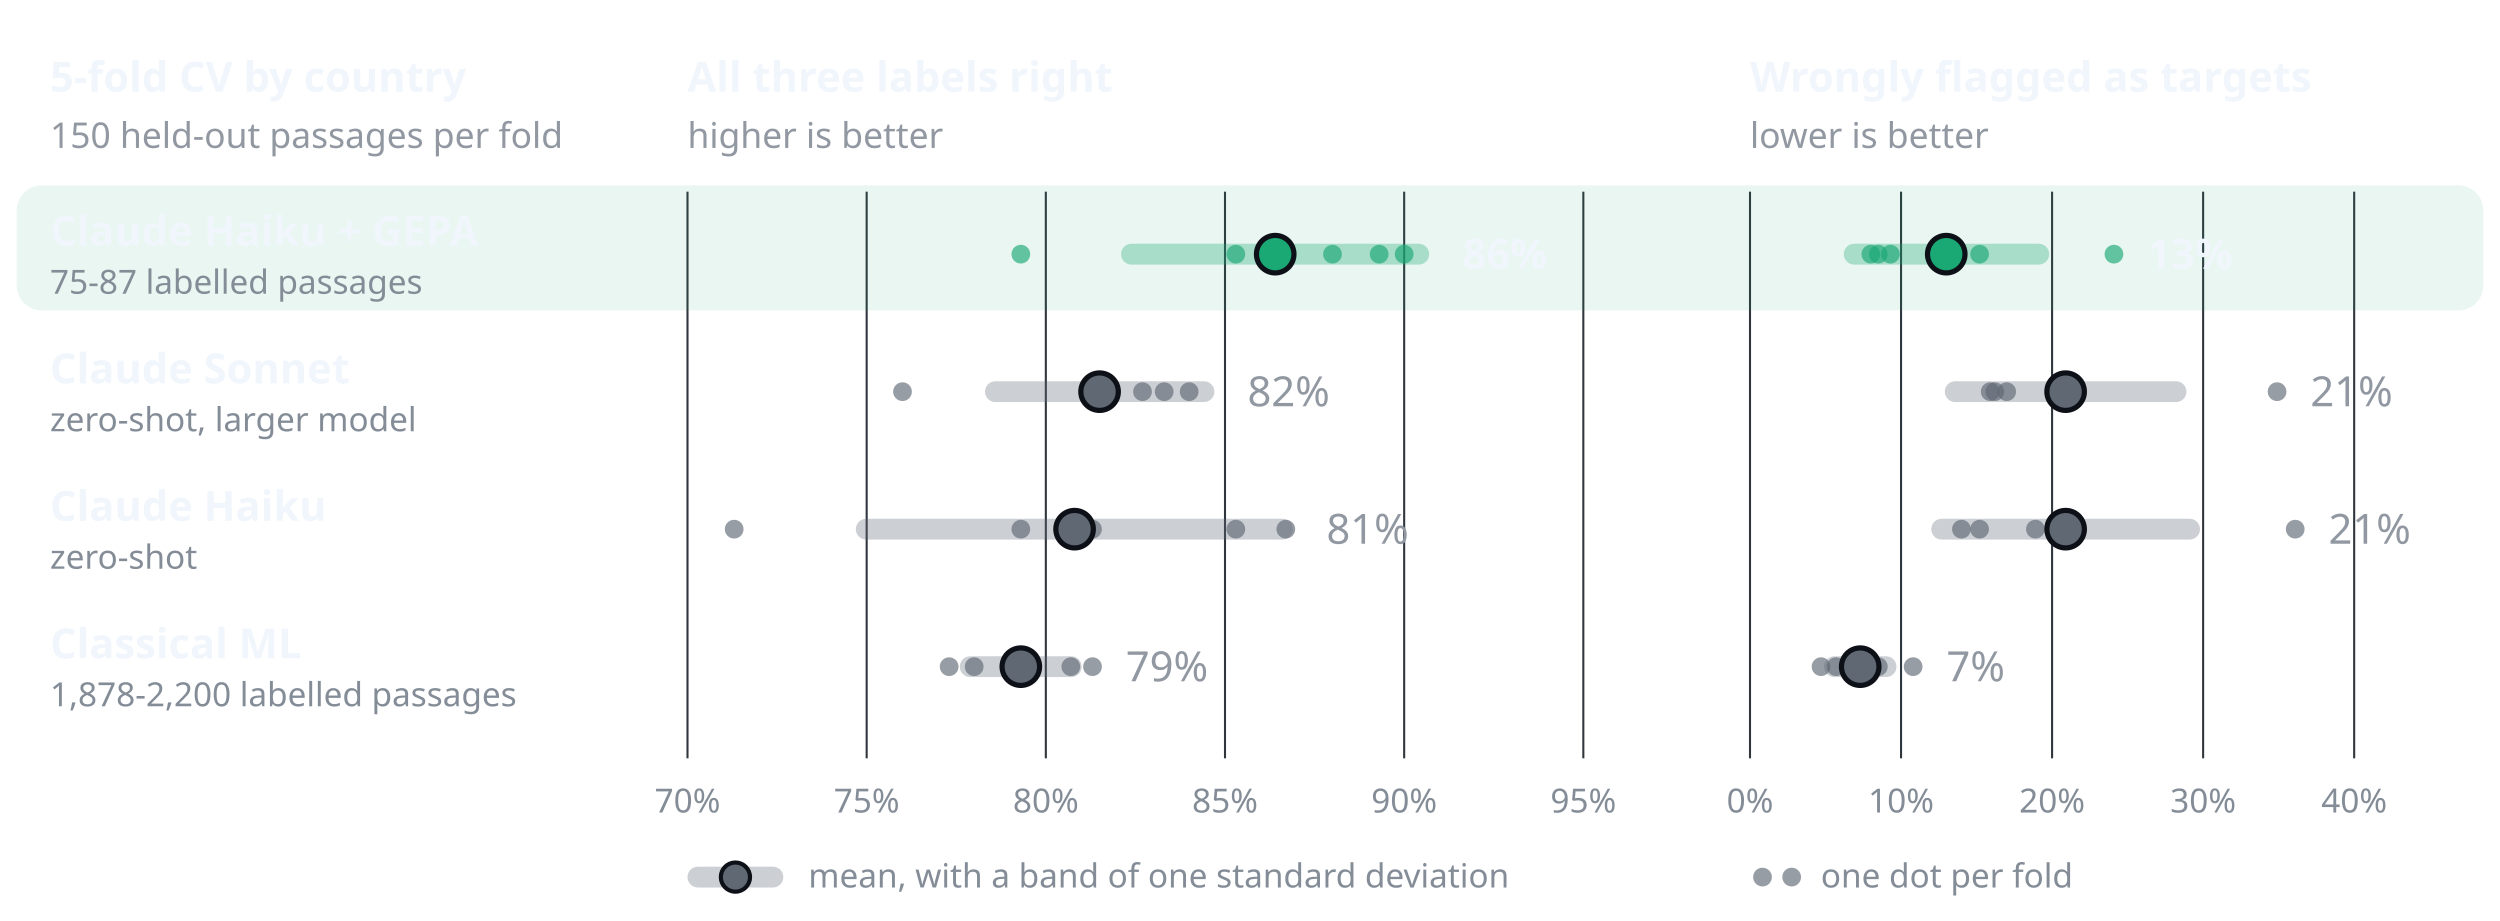
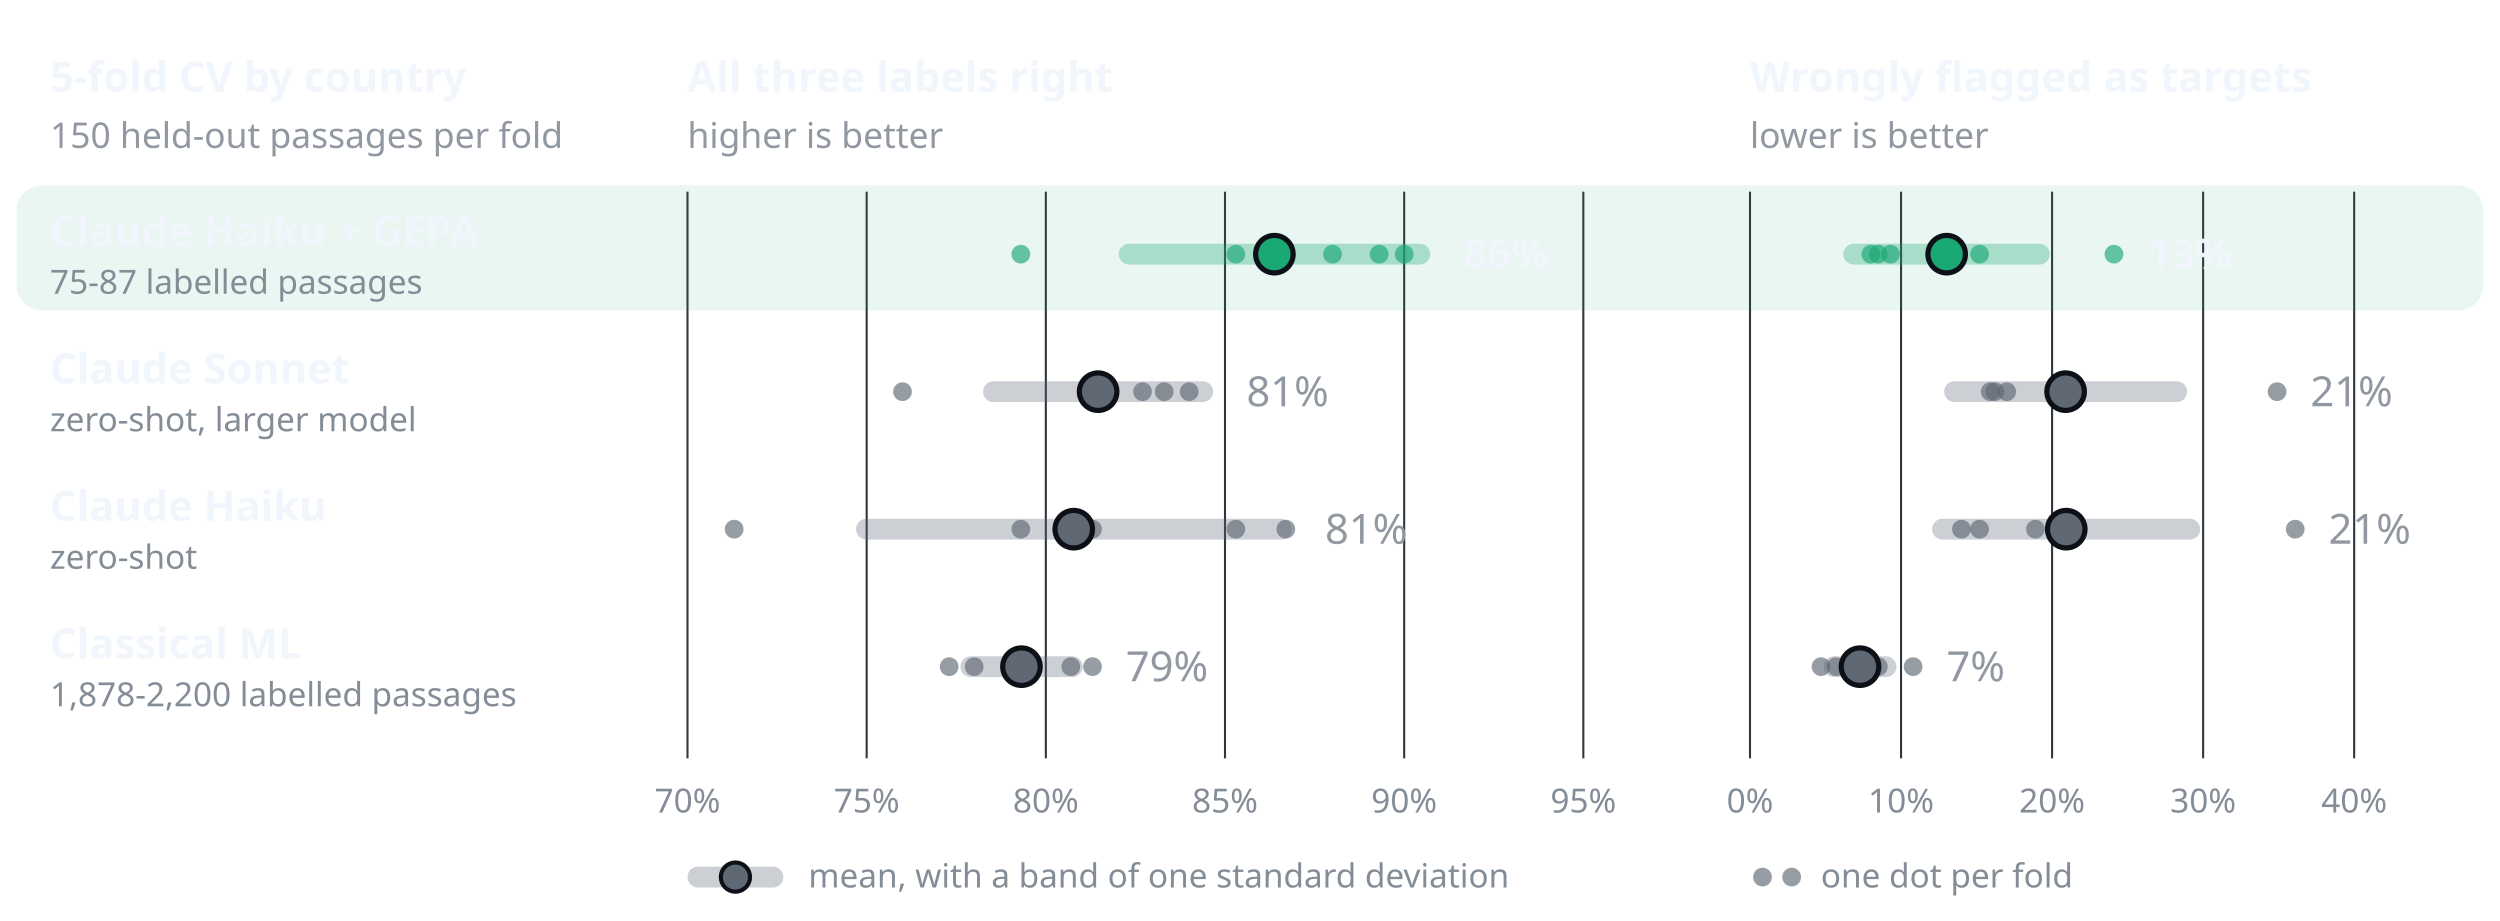
- <svg xmlns="http://www.w3.org/2000/svg" viewBox="0 0 1200 442" width="1200" height="442" role="img" aria-label="Five-fold cross-validation: Claude Haiku with GEPA gets all three labels right on 86% of passages, versus 82% for Claude Sonnet, 81% for zero-shot Claude Haiku and 79% for classical ML." font-family="-apple-system, BlinkMacSystemFont, 'Segoe UI', 'Noto Sans', Helvetica, Arial, sans-serif">
+ <svg xmlns="http://www.w3.org/2000/svg" viewBox="0 0 1200 442" width="1200" height="442" role="img" aria-label="Five-fold cross-validation: Claude Haiku with GEPA gets all three labels right on 86% of passages, versus 81% for Claude Sonnet, 81% for zero-shot Claude Haiku and 79% for classical ML." font-family="-apple-system, BlinkMacSystemFont, 'Segoe UI', 'Noto Sans', Helvetica, Arial, sans-serif">
  <text x="24.0" y="44.0" font-size="20" fill="#f0f6fc" font-weight="700" text-anchor="start">5-fold CV by country</text>
  <text x="24.0" y="71.0" font-size="17" fill="#9198a1" font-weight="400" text-anchor="start">150 held-out passages per fold</text>
  <text x="330.0" y="44.0" font-size="20" fill="#f0f6fc" font-weight="700" text-anchor="start">All three labels right</text>
  <text x="330.0" y="71.0" font-size="17" fill="#9198a1" font-weight="400" text-anchor="start">higher is better</text>
  <text x="840.0" y="44.0" font-size="20" fill="#f0f6fc" font-weight="700" text-anchor="start">Wrongly flagged as targets</text>
  <text x="840.0" y="71.0" font-size="17" fill="#9198a1" font-weight="400" text-anchor="start">lower is better</text>
  <line x1="330.0" y1="92" x2="330.0" y2="364" stroke="#30363d" stroke-width="1" />
  <text x="330.0" y="390.0" font-size="16" fill="#848d97" font-weight="400" text-anchor="middle">70%</text>
  <line x1="416.0" y1="92" x2="416.0" y2="364" stroke="#30363d" stroke-width="1" />
  <text x="416.0" y="390.0" font-size="16" fill="#848d97" font-weight="400" text-anchor="middle">75%</text>
  <line x1="502.0" y1="92" x2="502.0" y2="364" stroke="#30363d" stroke-width="1" />
  <text x="502.0" y="390.0" font-size="16" fill="#848d97" font-weight="400" text-anchor="middle">80%</text>
  <line x1="588.0" y1="92" x2="588.0" y2="364" stroke="#30363d" stroke-width="1" />
  <text x="588.0" y="390.0" font-size="16" fill="#848d97" font-weight="400" text-anchor="middle">85%</text>
  <line x1="674.0" y1="92" x2="674.0" y2="364" stroke="#30363d" stroke-width="1" />
  <text x="674.0" y="390.0" font-size="16" fill="#848d97" font-weight="400" text-anchor="middle">90%</text>
  <line x1="760.0" y1="92" x2="760.0" y2="364" stroke="#30363d" stroke-width="1" />
  <text x="760.0" y="390.0" font-size="16" fill="#848d97" font-weight="400" text-anchor="middle">95%</text>
  <line x1="840.0" y1="92" x2="840.0" y2="364" stroke="#30363d" stroke-width="1" />
  <text x="840.0" y="390.0" font-size="16" fill="#848d97" font-weight="400" text-anchor="middle">0%</text>
  <line x1="912.5" y1="92" x2="912.5" y2="364" stroke="#30363d" stroke-width="1" />
  <text x="912.5" y="390.0" font-size="16" fill="#848d97" font-weight="400" text-anchor="middle">10%</text>
  <line x1="985.0" y1="92" x2="985.0" y2="364" stroke="#30363d" stroke-width="1" />
  <text x="985.0" y="390.0" font-size="16" fill="#848d97" font-weight="400" text-anchor="middle">20%</text>
  <line x1="1057.5" y1="92" x2="1057.5" y2="364" stroke="#30363d" stroke-width="1" />
  <text x="1057.5" y="390.0" font-size="16" fill="#848d97" font-weight="400" text-anchor="middle">30%</text>
  <line x1="1130.0" y1="92" x2="1130.0" y2="364" stroke="#30363d" stroke-width="1" />
  <text x="1130.0" y="390.0" font-size="16" fill="#848d97" font-weight="400" text-anchor="middle">40%</text>
  <rect x="8" y="89" width="1184" height="60" rx="12" fill="#1aa874" opacity="0.1" />
  <text x="24.0" y="118.0" font-size="20" fill="#f0f6fc" font-weight="700" text-anchor="start">Claude Haiku + GEPA</text>
  <text x="24.0" y="141.0" font-size="16" fill="#848d97" font-weight="400" text-anchor="start">75-87 labelled passages</text>
-   <rect x="538.1" y="117" width="147.9" height="10" rx="5" fill="#1aa874" opacity="0.32" />
+   <rect x="537.0" y="117" width="149.5" height="10" rx="5" fill="#1aa874" opacity="0.32" />
  <circle cx="490.0" cy="122" r="4.5" fill="#1aa874" opacity="0.65" />
  <circle cx="674.0" cy="122" r="4.5" fill="#1aa874" opacity="0.65" />
  <circle cx="593.2" cy="122" r="4.5" fill="#1aa874" opacity="0.65" />
  <circle cx="662.0" cy="122" r="4.5" fill="#1aa874" opacity="0.65" />
  <circle cx="639.6" cy="122" r="4.5" fill="#1aa874" opacity="0.65" />
-   <circle cx="612.1" cy="122" r="9" fill="#1aa874" stroke="#0d1117" stroke-width="2.5" />
-   <text x="702.0" y="129.0" font-size="20" fill="#f0f6fc" font-weight="700" text-anchor="start">86%</text>
-   <rect x="885.0" y="117" width="98.6" height="10" rx="5" fill="#1aa874" opacity="0.32" />
+   <circle cx="611.7" cy="122" r="9" fill="#1aa874" stroke="#0d1117" stroke-width="2.5" />
+   <text x="702.5" y="129.0" font-size="20" fill="#f0f6fc" font-weight="700" text-anchor="start">86%</text>
+   <rect x="884.8" y="117" width="99.1" height="10" rx="5" fill="#1aa874" opacity="0.32" />
  <circle cx="1014.7" cy="122" r="4.5" fill="#1aa874" opacity="0.65" />
  <circle cx="898.0" cy="122" r="4.5" fill="#1aa874" opacity="0.65" />
  <circle cx="950.2" cy="122" r="4.5" fill="#1aa874" opacity="0.65" />
  <circle cx="907.4" cy="122" r="4.5" fill="#1aa874" opacity="0.65" />
  <circle cx="901.6" cy="122" r="4.5" fill="#1aa874" opacity="0.65" />
-   <circle cx="934.2" cy="122" r="9" fill="#1aa874" stroke="#0d1117" stroke-width="2.5" />
+   <circle cx="934.4" cy="122" r="9" fill="#1aa874" stroke="#0d1117" stroke-width="2.5" />
  <text x="1030.7" y="129.0" font-size="20" fill="#f0f6fc" font-weight="700" text-anchor="start">13%</text>
  <text x="24.0" y="184.0" font-size="20" fill="#f0f6fc" font-weight="600" text-anchor="start">Claude Sonnet</text>
  <text x="24.0" y="207.0" font-size="16" fill="#848d97" font-weight="400" text-anchor="start">zero-shot, larger model</text>
-   <rect x="472.8" y="183" width="110.1" height="10" rx="5" fill="#5f6873" opacity="0.32" />
+   <rect x="471.9" y="183" width="110.4" height="10" rx="5" fill="#5f6873" opacity="0.32" />
  <circle cx="433.2" cy="188" r="4.5" fill="#5f6873" opacity="0.65" />
  <circle cx="524.4" cy="188" r="4.5" fill="#5f6873" opacity="0.65" />
  <circle cx="570.8" cy="188" r="4.5" fill="#5f6873" opacity="0.65" />
  <circle cx="558.8" cy="188" r="4.5" fill="#5f6873" opacity="0.65" />
  <circle cx="548.4" cy="188" r="4.5" fill="#5f6873" opacity="0.65" />
-   <circle cx="527.8" cy="188" r="9" fill="#5f6873" stroke="#0d1117" stroke-width="2.5" />
-   <text x="598.8" y="195.0" font-size="20" fill="#9198a1" font-weight="500" text-anchor="start">82%</text>
-   <rect x="933.5" y="183" width="116.0" height="10" rx="5" fill="#5f6873" opacity="0.32" />
+   <circle cx="527.1" cy="188" r="9" fill="#5f6873" stroke="#0d1117" stroke-width="2.5" />
+   <text x="598.3" y="195.0" font-size="20" fill="#9198a1" font-weight="500" text-anchor="start">81%</text>
+   <rect x="933.2" y="183" width="116.6" height="10" rx="5" fill="#5f6873" opacity="0.32" />
  <circle cx="1093.0" cy="188" r="4.5" fill="#5f6873" opacity="0.65" />
  <circle cx="988.6" cy="188" r="4.5" fill="#5f6873" opacity="0.65" />
  <circle cx="957.5" cy="188" r="4.5" fill="#5f6873" opacity="0.65" />
  <circle cx="955.3" cy="188" r="4.5" fill="#5f6873" opacity="0.65" />
  <circle cx="963.2" cy="188" r="4.5" fill="#5f6873" opacity="0.65" />
  <circle cx="991.5" cy="188" r="9" fill="#5f6873" stroke="#0d1117" stroke-width="2.5" />
  <text x="1109.0" y="195.0" font-size="20" fill="#9198a1" font-weight="500" text-anchor="start">21%</text>
  <text x="24.0" y="250.0" font-size="20" fill="#f0f6fc" font-weight="600" text-anchor="start">Claude Haiku</text>
  <text x="24.0" y="273.0" font-size="16" fill="#848d97" font-weight="400" text-anchor="start">zero-shot</text>
-   <rect x="410.8" y="249" width="209.8" height="10" rx="5" fill="#5f6873" opacity="0.32" />
+   <rect x="410.9" y="249" width="209.1" height="10" rx="5" fill="#5f6873" opacity="0.32" />
  <circle cx="352.4" cy="254" r="4.5" fill="#5f6873" opacity="0.65" />
  <circle cx="490.0" cy="254" r="4.5" fill="#5f6873" opacity="0.65" />
  <circle cx="593.2" cy="254" r="4.5" fill="#5f6873" opacity="0.65" />
  <circle cx="617.2" cy="254" r="4.5" fill="#5f6873" opacity="0.65" />
  <circle cx="524.4" cy="254" r="4.5" fill="#5f6873" opacity="0.65" />
-   <circle cx="515.8" cy="254" r="9" fill="#5f6873" stroke="#0d1117" stroke-width="2.5" />
-   <text x="636.7" y="261.0" font-size="20" fill="#9198a1" font-weight="500" text-anchor="start">81%</text>
-   <rect x="927.0" y="249" width="129.0" height="10" rx="5" fill="#5f6873" opacity="0.32" />
+   <circle cx="515.4" cy="254" r="9" fill="#5f6873" stroke="#0d1117" stroke-width="2.5" />
+   <text x="636.0" y="261.0" font-size="20" fill="#9198a1" font-weight="500" text-anchor="start">81%</text>
+   <rect x="927.4" y="249" width="128.7" height="10" rx="5" fill="#5f6873" opacity="0.32" />
  <circle cx="1101.7" cy="254" r="4.5" fill="#5f6873" opacity="0.65" />
  <circle cx="988.6" cy="254" r="4.5" fill="#5f6873" opacity="0.65" />
  <circle cx="950.2" cy="254" r="4.5" fill="#5f6873" opacity="0.65" />
  <circle cx="941.5" cy="254" r="4.5" fill="#5f6873" opacity="0.65" />
  <circle cx="977.0" cy="254" r="4.5" fill="#5f6873" opacity="0.65" />
-   <circle cx="991.5" cy="254" r="9" fill="#5f6873" stroke="#0d1117" stroke-width="2.5" />
+   <circle cx="991.8" cy="254" r="9" fill="#5f6873" stroke="#0d1117" stroke-width="2.5" />
  <text x="1117.7" y="261.0" font-size="20" fill="#9198a1" font-weight="500" text-anchor="start">21%</text>
  <text x="24.0" y="316.0" font-size="20" fill="#f0f6fc" font-weight="600" text-anchor="start">Classical ML</text>
  <text x="24.0" y="339.0" font-size="16" fill="#848d97" font-weight="400" text-anchor="start">1,878-2,200 labelled passages</text>
-   <rect x="460.7" y="315" width="58.5" height="10" rx="5" fill="#5f6873" opacity="0.32" />
+   <rect x="461.0" y="315" width="58.7" height="10" rx="5" fill="#5f6873" opacity="0.32" />
  <circle cx="514.0" cy="320" r="4.5" fill="#5f6873" opacity="0.65" />
  <circle cx="524.4" cy="320" r="4.5" fill="#5f6873" opacity="0.65" />
  <circle cx="490.0" cy="320" r="4.5" fill="#5f6873" opacity="0.65" />
  <circle cx="455.6" cy="320" r="4.5" fill="#5f6873" opacity="0.65" />
  <circle cx="467.6" cy="320" r="4.5" fill="#5f6873" opacity="0.65" />
-   <circle cx="490.0" cy="320" r="9" fill="#5f6873" stroke="#0d1117" stroke-width="2.5" />
+   <circle cx="490.3" cy="320" r="9" fill="#5f6873" stroke="#0d1117" stroke-width="2.5" />
  <text x="540.4" y="327.0" font-size="20" fill="#9198a1" font-weight="500" text-anchor="start">79%</text>
-   <rect x="875.5" y="315" width="34.8" height="10" rx="5" fill="#5f6873" opacity="0.32" />
+   <rect x="875.3" y="315" width="35.0" height="10" rx="5" fill="#5f6873" opacity="0.32" />
  <circle cx="918.3" cy="320" r="4.5" fill="#5f6873" opacity="0.65" />
  <circle cx="881.3" cy="320" r="4.5" fill="#5f6873" opacity="0.65" />
  <circle cx="888.6" cy="320" r="4.5" fill="#5f6873" opacity="0.65" />
  <circle cx="874.1" cy="320" r="4.5" fill="#5f6873" opacity="0.65" />
  <circle cx="901.6" cy="320" r="4.5" fill="#5f6873" opacity="0.65" />
-   <circle cx="892.9" cy="320" r="9" fill="#5f6873" stroke="#0d1117" stroke-width="2.5" />
+   <circle cx="892.8" cy="320" r="9" fill="#5f6873" stroke="#0d1117" stroke-width="2.5" />
  <text x="934.3" y="327.0" font-size="20" fill="#9198a1" font-weight="500" text-anchor="start">7%</text>
  <rect x="330" y="416" width="46" height="10" rx="5" fill="#5f6873" opacity="0.32" />
  <circle cx="353" cy="421" r="7" fill="#5f6873" stroke="#0d1117" stroke-width="2" />
  <text x="388.0" y="426.0" font-size="16" fill="#848d97" font-weight="400" text-anchor="start">mean, with a band of one standard deviation</text>
  <circle cx="846" cy="421" r="4.5" fill="#5f6873" opacity="0.65" />
  <circle cx="860" cy="421" r="4.5" fill="#5f6873" opacity="0.65" />
  <text x="874.0" y="426.0" font-size="16" fill="#848d97" font-weight="400" text-anchor="start">one dot per fold</text>
</svg>
